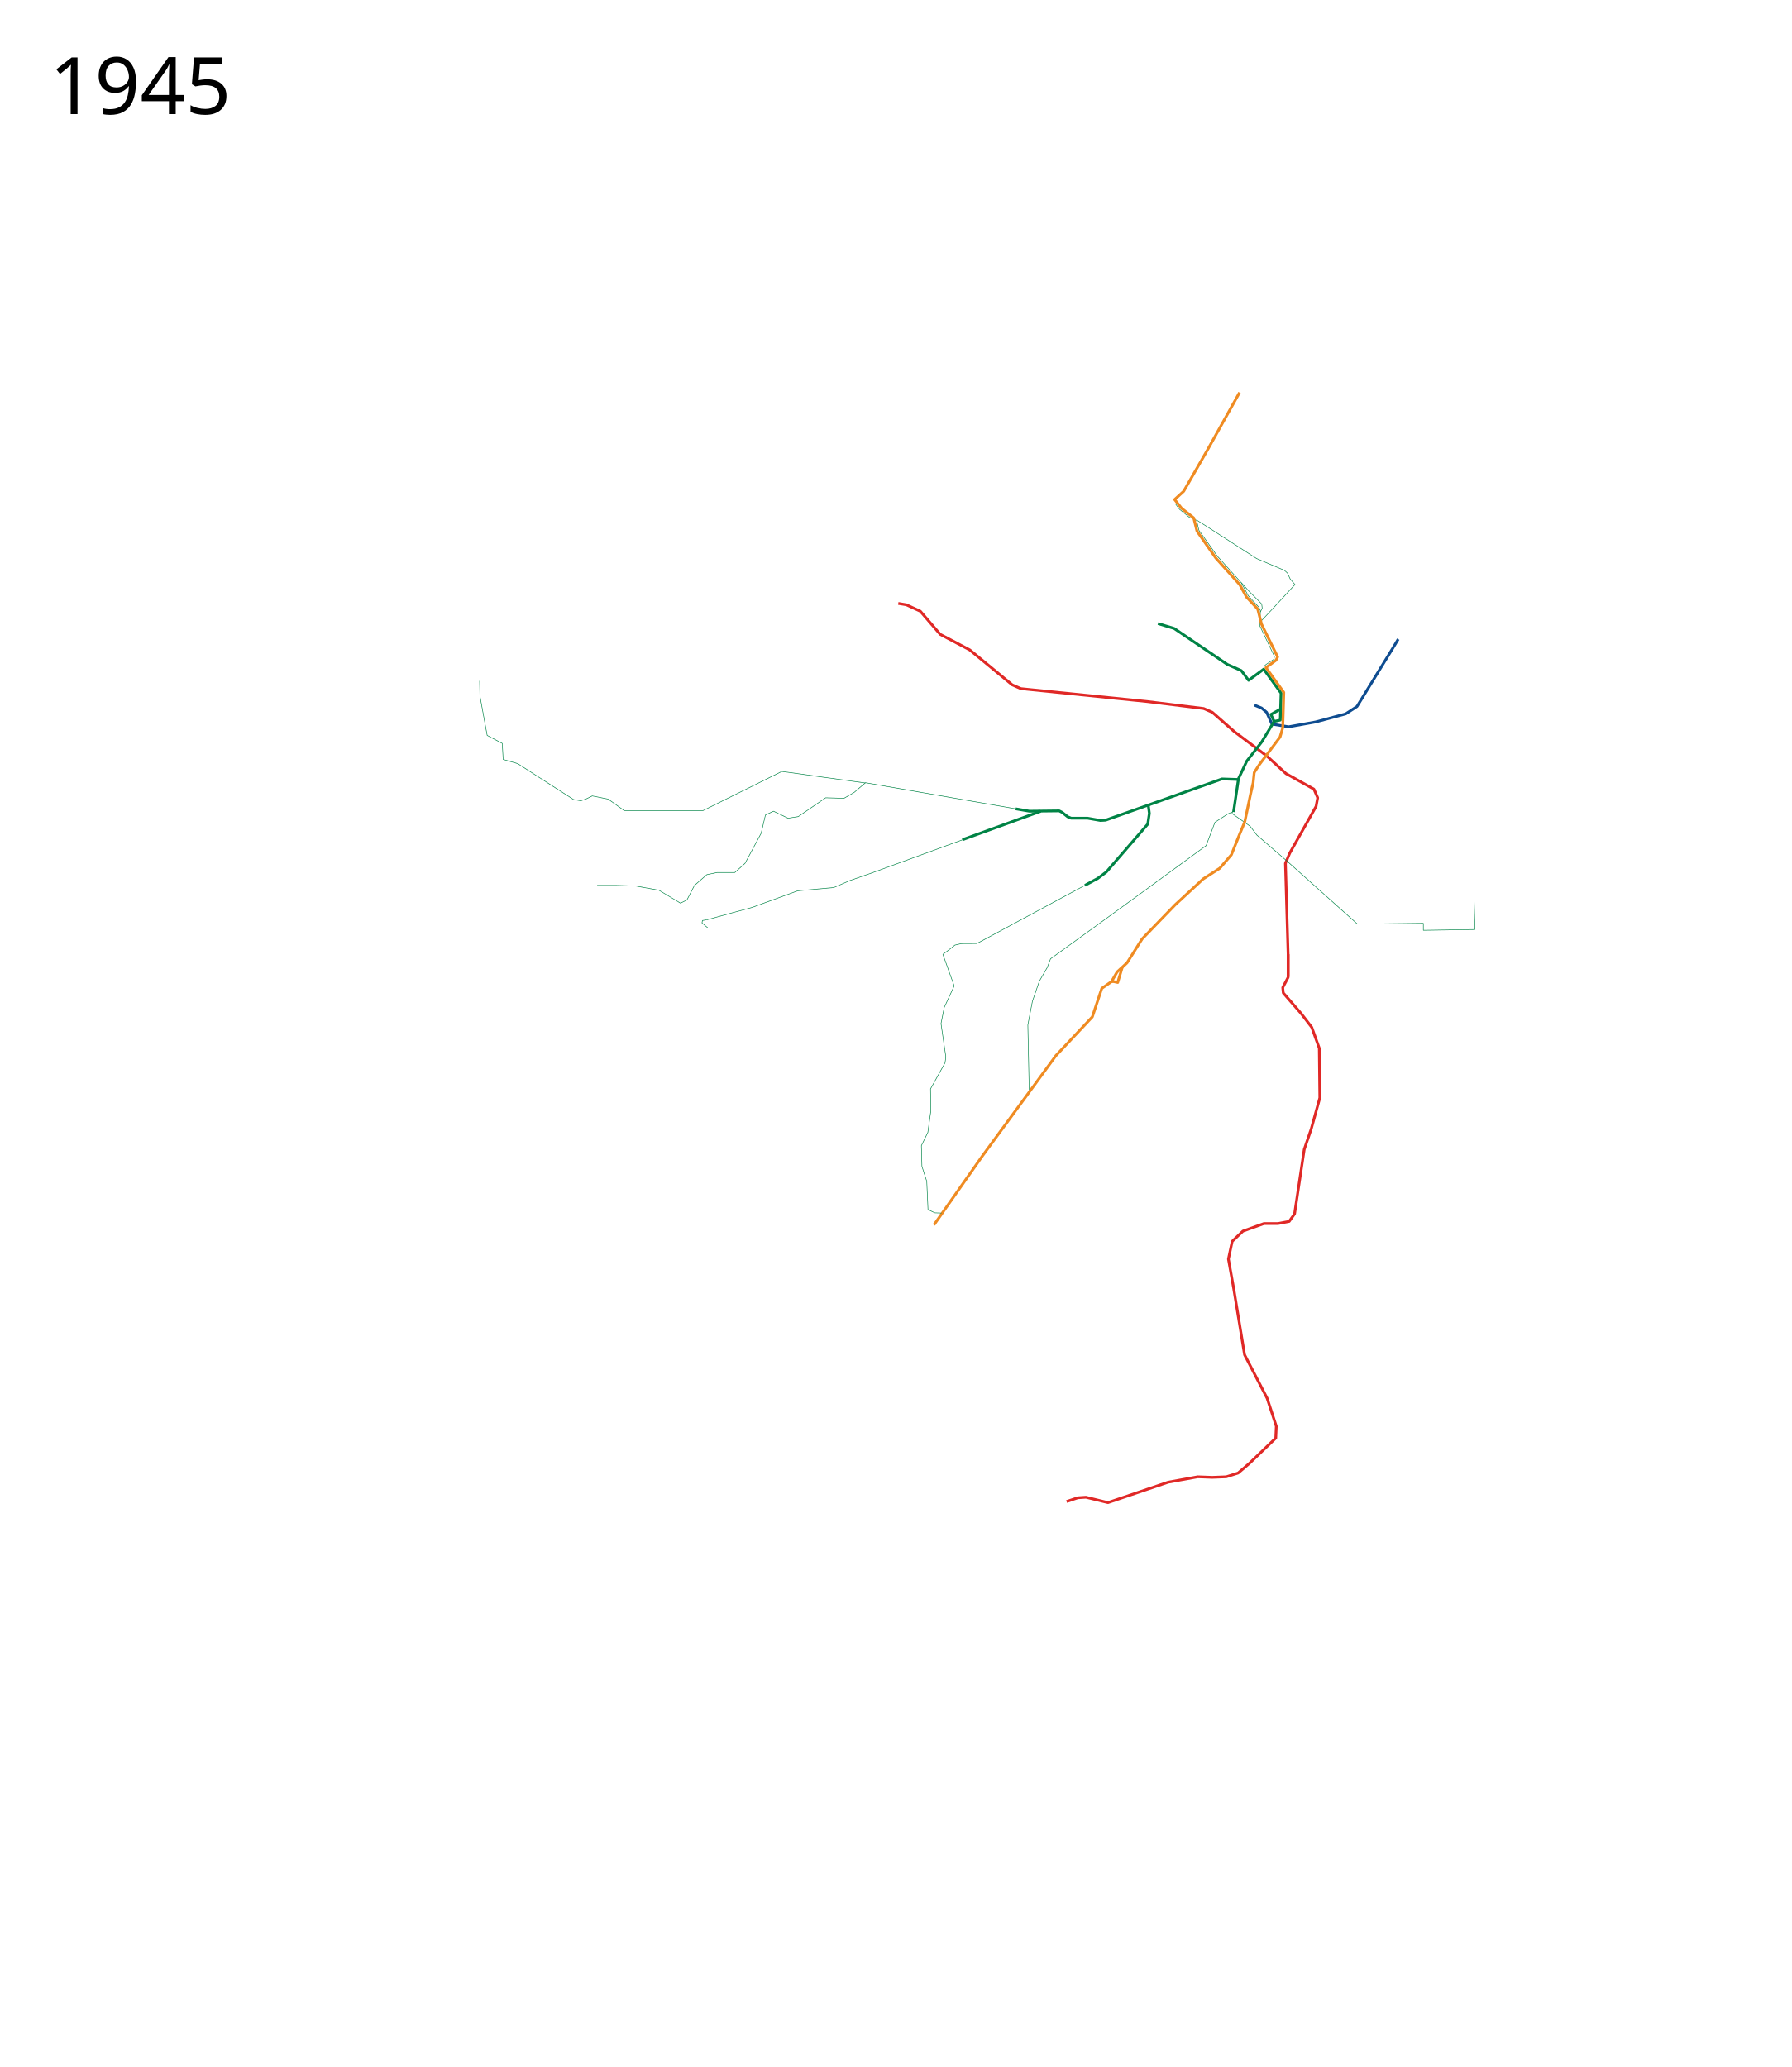
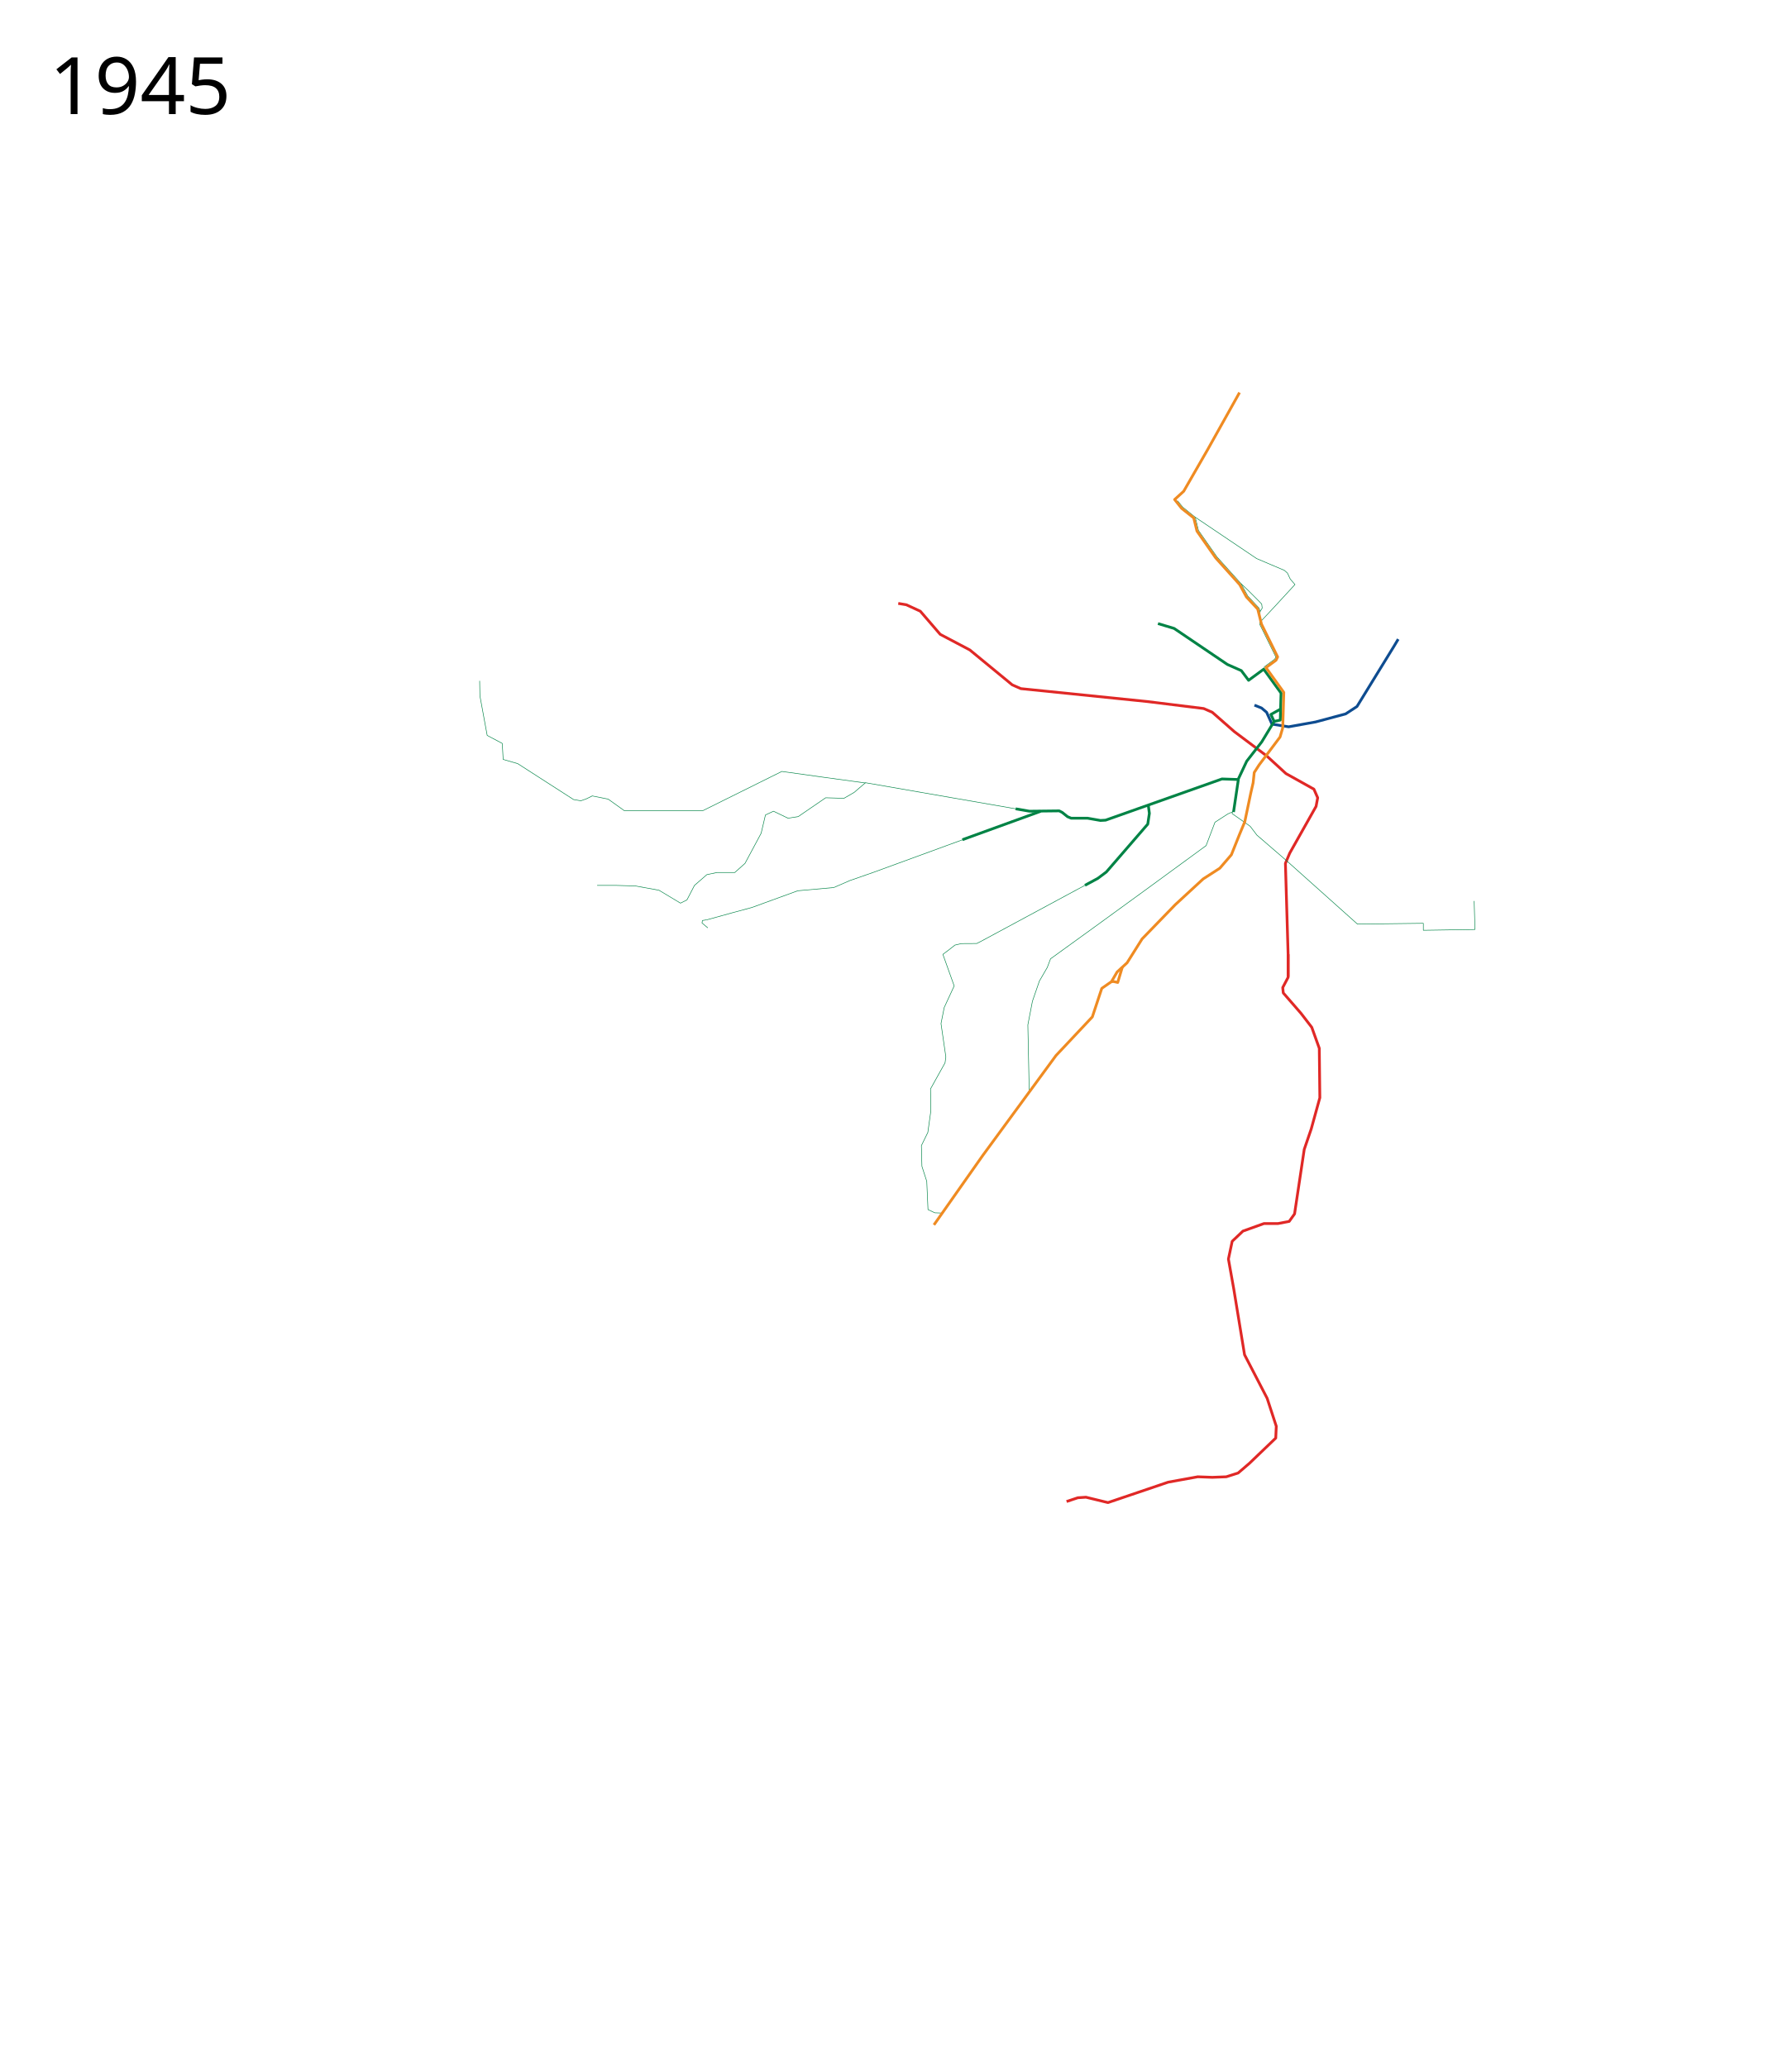
- <svg xmlns="http://www.w3.org/2000/svg" width="3250" height="3750" viewBox="-60, -75, 3250, 3750">
+ <svg xmlns="http://www.w3.org/2000/svg" viewBox="-60, -75, 3250, 3750" height="3750" width="3250">
  <path d="M2215.458 1204.295l12.852 5.186 9.167 7.775 9.754 21.457 30.236 4.877 48.768-8.778 54.62-14.63 20.54-13.413 67.243-109.483 7.578-12.73" fill="none" stroke="#0e4c90" stroke-width="5" stroke-linejoin="round" />
-   <path d="M2225.621 1053.771l24.128-25.736 39.22-42.582-8.548-9.834-5.107-10.857-5.564-5.006-50.347-21.38-91.038-58.623-17.428-11.014" fill="none" stroke="#008345" stroke-linejoin="round" />
  <path d="M2276.492 1697.133v-40.965l-4.877-164.836 7.803-18.532 47.792-84.856 2.926-15.606-6.827-15.606-50.719-28.285-35.113-32.187-58.521-43.892-39.99-35.113-15.606-6.827-102.413-12.68-229.21-23.409-15.605-6.827-77.054-63.398-53.645-28.286-36.088-41.94-25.36-11.705-14.63-2.438" fill="none" stroke="#e02826" stroke-width="5" stroke-linejoin="round" />
  <path d="M2175.492 1397.962l-.657 3.026 32.902 23.11 12.184 16.027 53.157 45.842 129.235 115.58 119.482-1.463v12.68l93.634-1.463-1.463-51.694" fill="none" stroke="#008345" stroke-linejoin="round" />
  <path d="M1806.855 1902.934l-2.438-118.506 8.29-42.916 12.622-36.615 14.28-24.638 5.988-15.801 80.252-58.034 91.197-66.324 110.703-80.955 16.094-42.428 23.408-15.118 11.217-4.877M1782.234 1392.359l-272.376-47.331-20.482 17.556-18.532 10.73-33.163-.976-49.743 34.137-18.532 2.926-26.335-12.68-14.63 6.828-7.803 33.163-29.26 54.62-18.532 16.58h-32.187l-18.532 3.902-22.433 19.508-13.655 26.334-11.705 5.852-39.014-23.408-42.916-7.803-34.138-.975h-35.113M1828.575 1397.007l-5.64 2.076-111.26 40.016M1711.675 1439.1l-188.162 68.813-41.94 14.63-29.261 12.68-65.35 5.852-82.905 30.236-36.088 9.754-45.842 12.68" fill="none" stroke="#008345" stroke-linejoin="round" />
  <path d="M1874.643 2649.085l20.483-6.828 14.63-.975 39.99 9.753 109.24-37.063 53.645-9.754 26.335.976 25.36-.976 21.457-6.827 20.483-17.557 47.792-45.842.976-21.458-16.582-50.719-40.965-79.004-19.507-118.994-9.753-54.62 6.827-32.187 19.507-18.532 38.04-13.655h25.359l20.482-3.901 9.754-13.655 2.926-19.507 14.63-97.537 12.68-37.063 15.606-56.571-.976-89.733-13.654-38.04-19.508-25.359-32.187-37.063-.975-9.754 9.754-18.532v-41.94" fill="none" stroke="#e02826" stroke-width="5" stroke-linejoin="round" />
-   <path d="M1827.72 1396.828l-142.028 51.576" fill="none" stroke="#008345" stroke-width="5" stroke-linejoin="round" />
-   <path d="M2072.499 839.612l7.003 9.3 17.77 14.53 13.207 5.544 4.222 18.082 33.389 46.93 43.634 48.426 12.595 23.55 19.138 20.783 2.761 6.22-.952 26.093.019 1.64 26.335 55.108-.663 5.058-14.273 9.439-4.05 3.41.454 8.428" fill="none" stroke="#008345" stroke-linejoin="round" />
-   <path d="M2186.27 1339.176l-8.777 59.009" fill="none" stroke="#008345" stroke-width="5" stroke-linejoin="round" />
-   <text x="29.453" y="131.961" style="-inkscape-font-specification:Sans" font-size="144px" font-weight="400" font-family="Sans">
-     <tspan x="29.453" y="131.961">1945</tspan>
+   <path d="M1827.72 1396.828l-142.028 51.576M2186.27 1339.176l-8.777 59.009" fill="none" stroke="#008345" stroke-width="5" stroke-linejoin="round" />
+   <text style="-inkscape-font-specification:Sans" y="131.961" x="29.453" font-size="144px" font-weight="400" font-family="Sans">
+     <tspan y="131.961" x="29.453">1945</tspan>
  </text>
  <path d="M1223.845 1608.375l-10.496-8.937.84-4.483 7.938-1.21M1509.858 1345.515c-1.95 0-151.668-20.97-151.668-20.97l-143.378 71.201h-142.403l-29.26-20.97-28.898-5.772-10.814 5.338-9.82 3.473-13.248-2.273-101.285-65.147-26.38-7.586-1.633-29.09-27.379-14.523-13.167-71.69-.488-27.31" fill="none" stroke="#008345" stroke-linejoin="round" />
-   <path d="M2226.227 1035.267l3.276-6.988-.874-7.424-7.642-7.862-16.815-16.814-12.446-13.975" fill="none" stroke="#008345" stroke-width="1px" stroke-linejoin="round" />
  <path d="M2022.898 1385.992l1.95 14.63-2.925 19.508-75.103 86.807-15.606 11.704-23.21 12.506M2262.826 1211.426l-.477 19.972-11.217 2.439" fill="none" stroke="#008345" stroke-width="5" stroke-linejoin="round" />
  <path d="M2040.454 1056.32l29.261 8.78 96.56 65.348 25.366 11.217 13.168 17.557 27.425-20.152 31.457 43.412-.865 28.943-17.546 9.732 5.852 12.68-22.433 37.063-27.31 35.113-15.606 33.163-29.26-.976-211.093 74.782-9.398.516-23.35-4.096h-29.704l-6.498-2.705-9.745-7.805-5.463-2.79-53.932.62-25.112-4.363" fill="none" stroke="#008345" stroke-width="5" stroke-linejoin="round" />
+   <path d="M1956.086 1705.91l3.965-.16 7.374 1.667 8.427-28.09" fill="none" stroke="#ef8b22" stroke-width="5" stroke-linejoin="round" />
+   <path d="M1647.901 2125.741l-12.221-.425-12.371-5.866-2.26-51.193-8.778-27.31-.975-37.551 11.704-23.897 5.365-38.526-.488-40.478 26.335-47.305 1.463-10.729-8.778-60.472 5.852-29.261 18.044-39.014-20.5-57.35 10.747-7.999 11.083-8.76 11.81-2.731 27.783-.17 5.895-2.97 190.394-102.587M2225.62 1053.772l24.129-25.737 39.22-42.58-8.548-9.836-5.108-10.856-5.563-5.006-50.347-21.38-111.345-75.039" fill="none" stroke="#008345" stroke-linejoin="round" />
+   <path d="M2225.66 1034.654l3.843-6.374-.874-7.424-7.642-7.862-16.815-16.814-13.007-12.266" fill="none" stroke="#008345" stroke-width="1px" stroke-linejoin="round" />
+   <path d="M2233.088 1142.153l.29-7.433 7.419-5.46 11.587-8.57 1.78-3.878-29.004-58.895.5-23.263-1.582-6.096-20.628-22.15-12.285-22.494-43.759-48.674-33.512-47.86-5.836-24.042-22.671-18.24-9.343-11.511" fill="none" stroke="#008345" stroke-linejoin="round" />
  <path d="M1634.07 2147.213l88.417-125.773 132.96-181.454 65.946-70.168 17.136-51.715 17.557-12.192 10.241-17.556 18.044-16.581 27.31-43.404 59.985-61.935 50.719-46.818 30.236-19.507 20.97-24.384 14.63-36.576 9.61-23.041 10.839-51.77 4.423-19.311 1.951-18.532 8.778-13.655 38.04-50.719 4.876-16.581 1.95-64.374-32.368-44.963 18.28-13.465 2.872-5.946-29.26-59.497-6.828-27.31-20.483-21.945-12.192-22.434-43.403-48.28-34.138-48.768-5.852-23.896-21.978-17.43-12.701-15.971 16.497-15.047 43.504-75.685 57.749-103.355" fill="none" stroke="#ef8b22" stroke-width="5" stroke-linejoin="round" />
-   <path d="M1956.086 1705.91l3.965-.16 7.374 1.667 8.427-28.09" fill="none" stroke="#ef8b22" stroke-width="5" stroke-linejoin="round" />
-   <path d="M1647.901 2125.741l-12.221-.425-12.371-5.866-2.26-51.193-8.778-27.31-.975-37.551 11.704-23.897 5.365-38.526-.488-40.478 26.335-47.305 1.463-10.729-8.778-60.472 5.852-29.261 18.044-39.014-20.5-57.35 10.747-7.999 11.083-8.76 11.81-2.731 27.783-.17 5.895-2.97 190.394-102.587" fill="none" stroke="#008345" stroke-linejoin="round" />
</svg>
